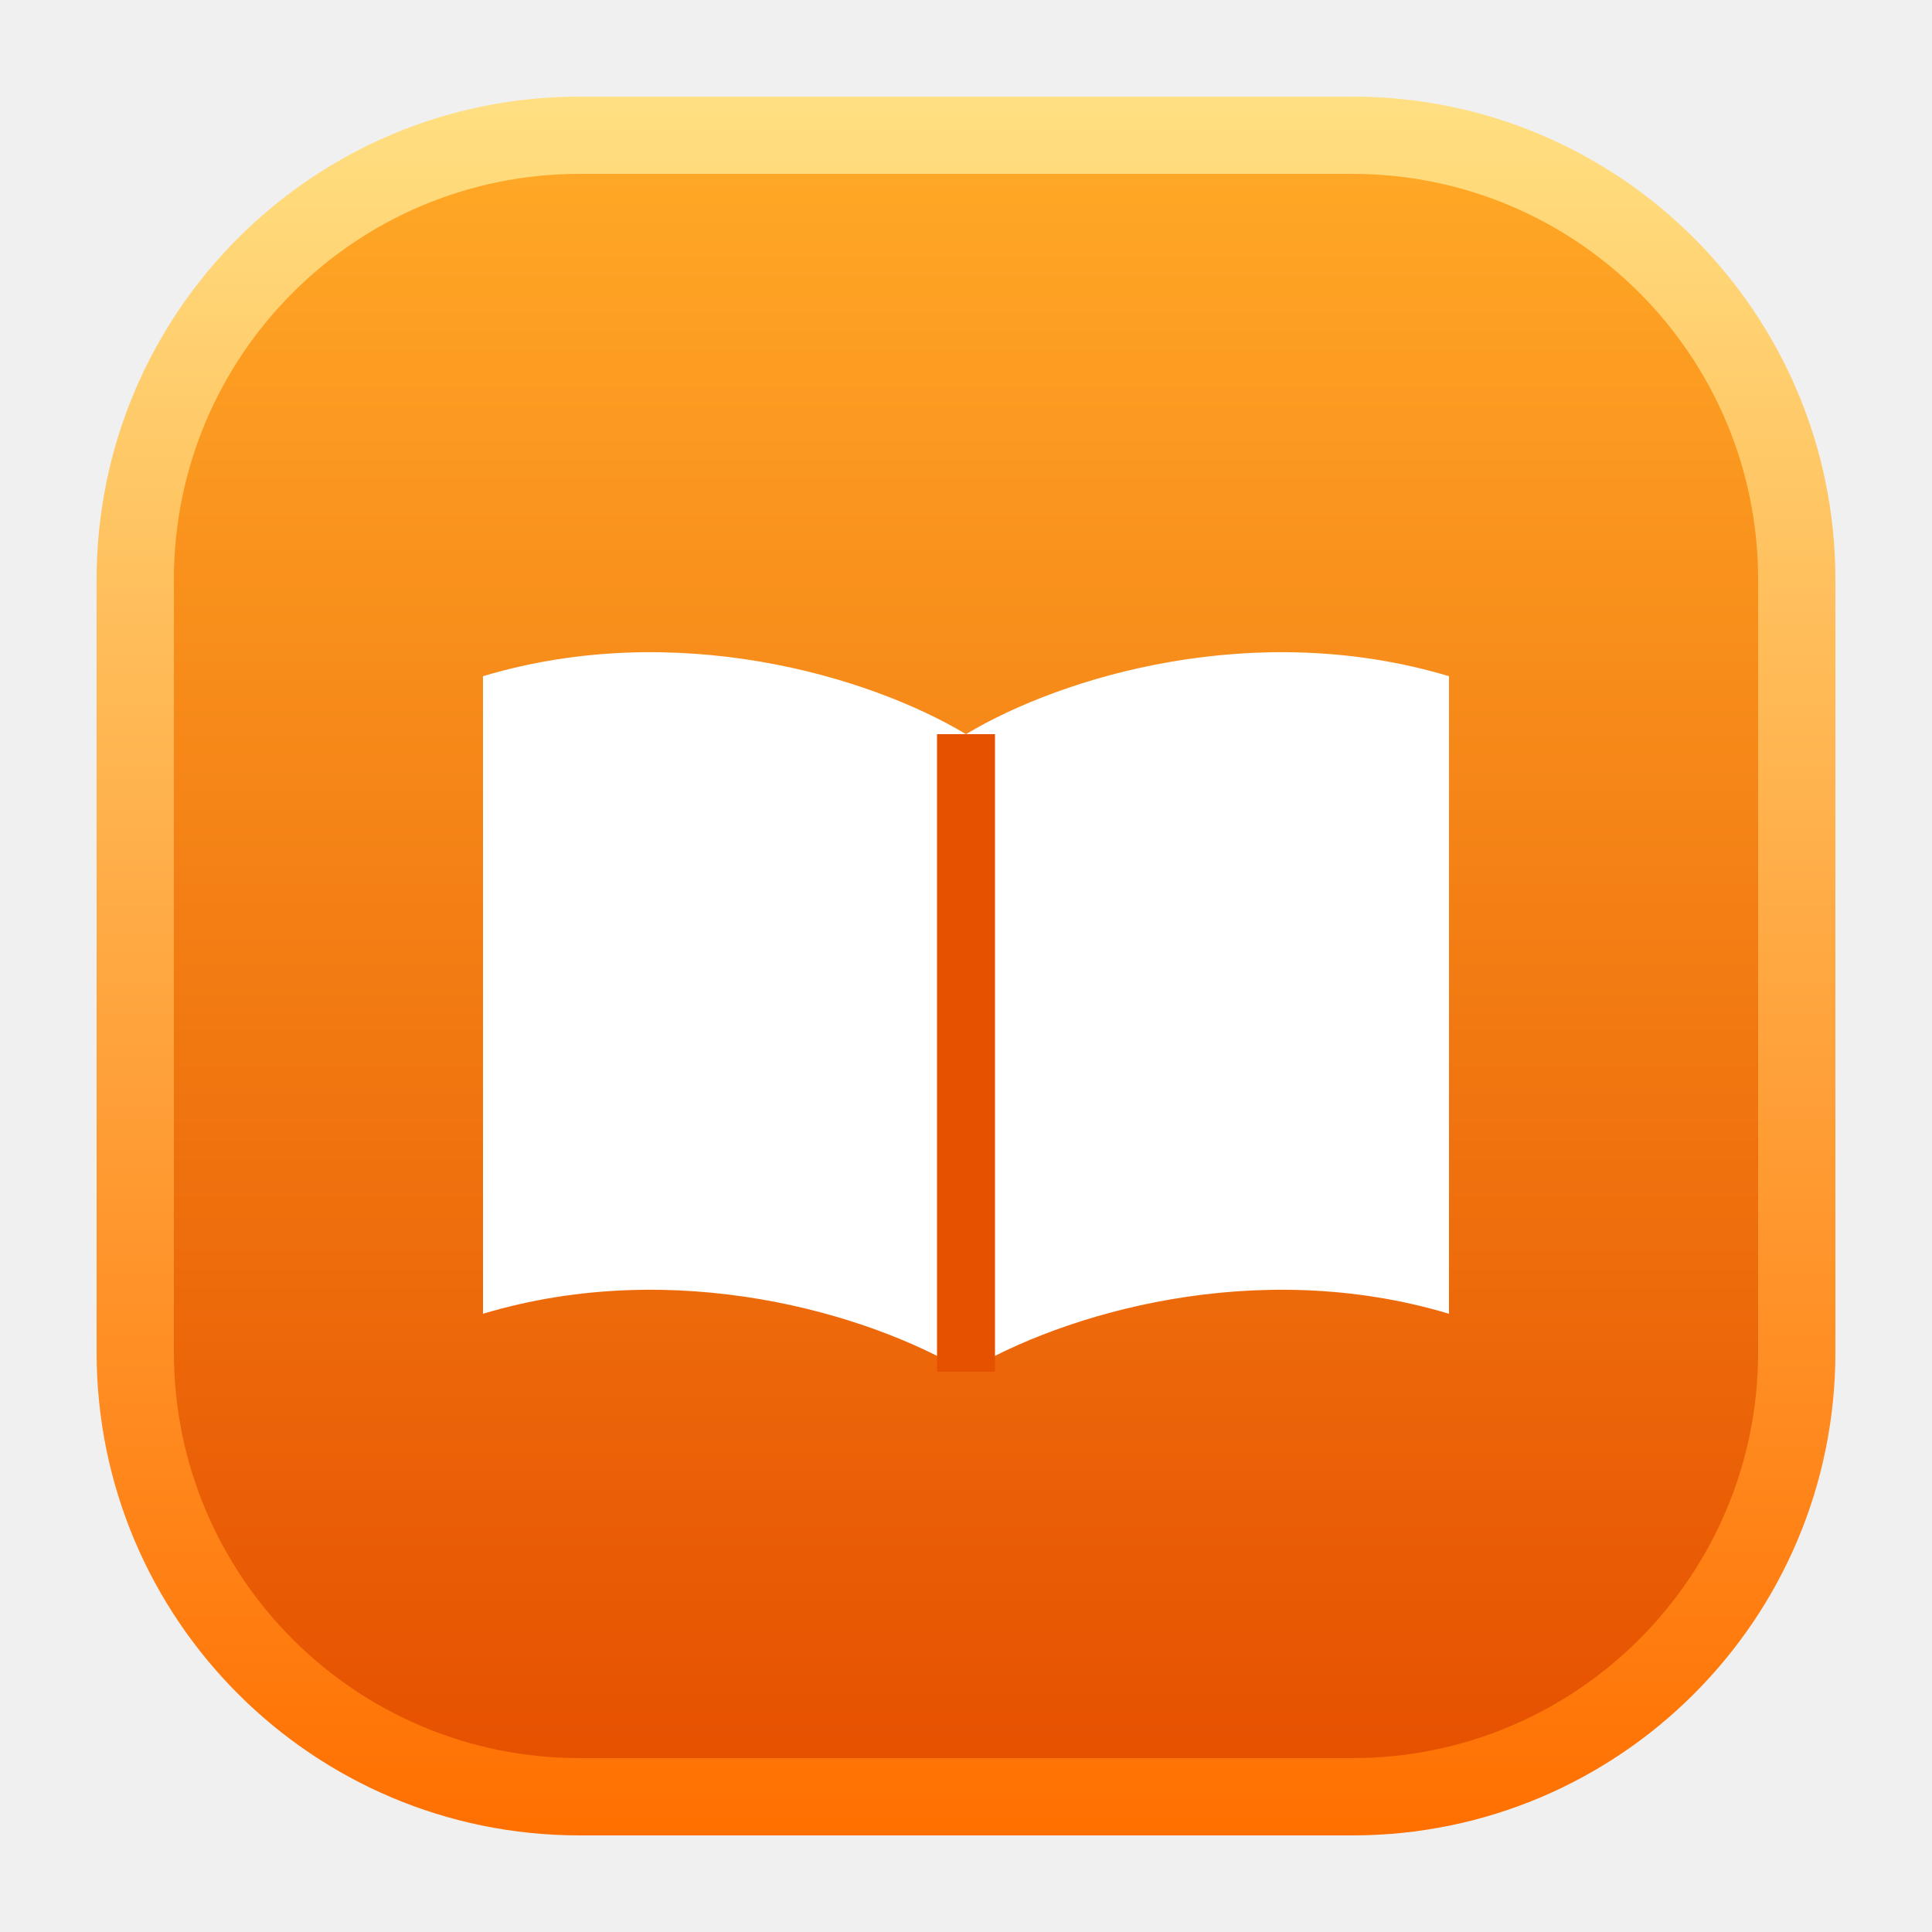
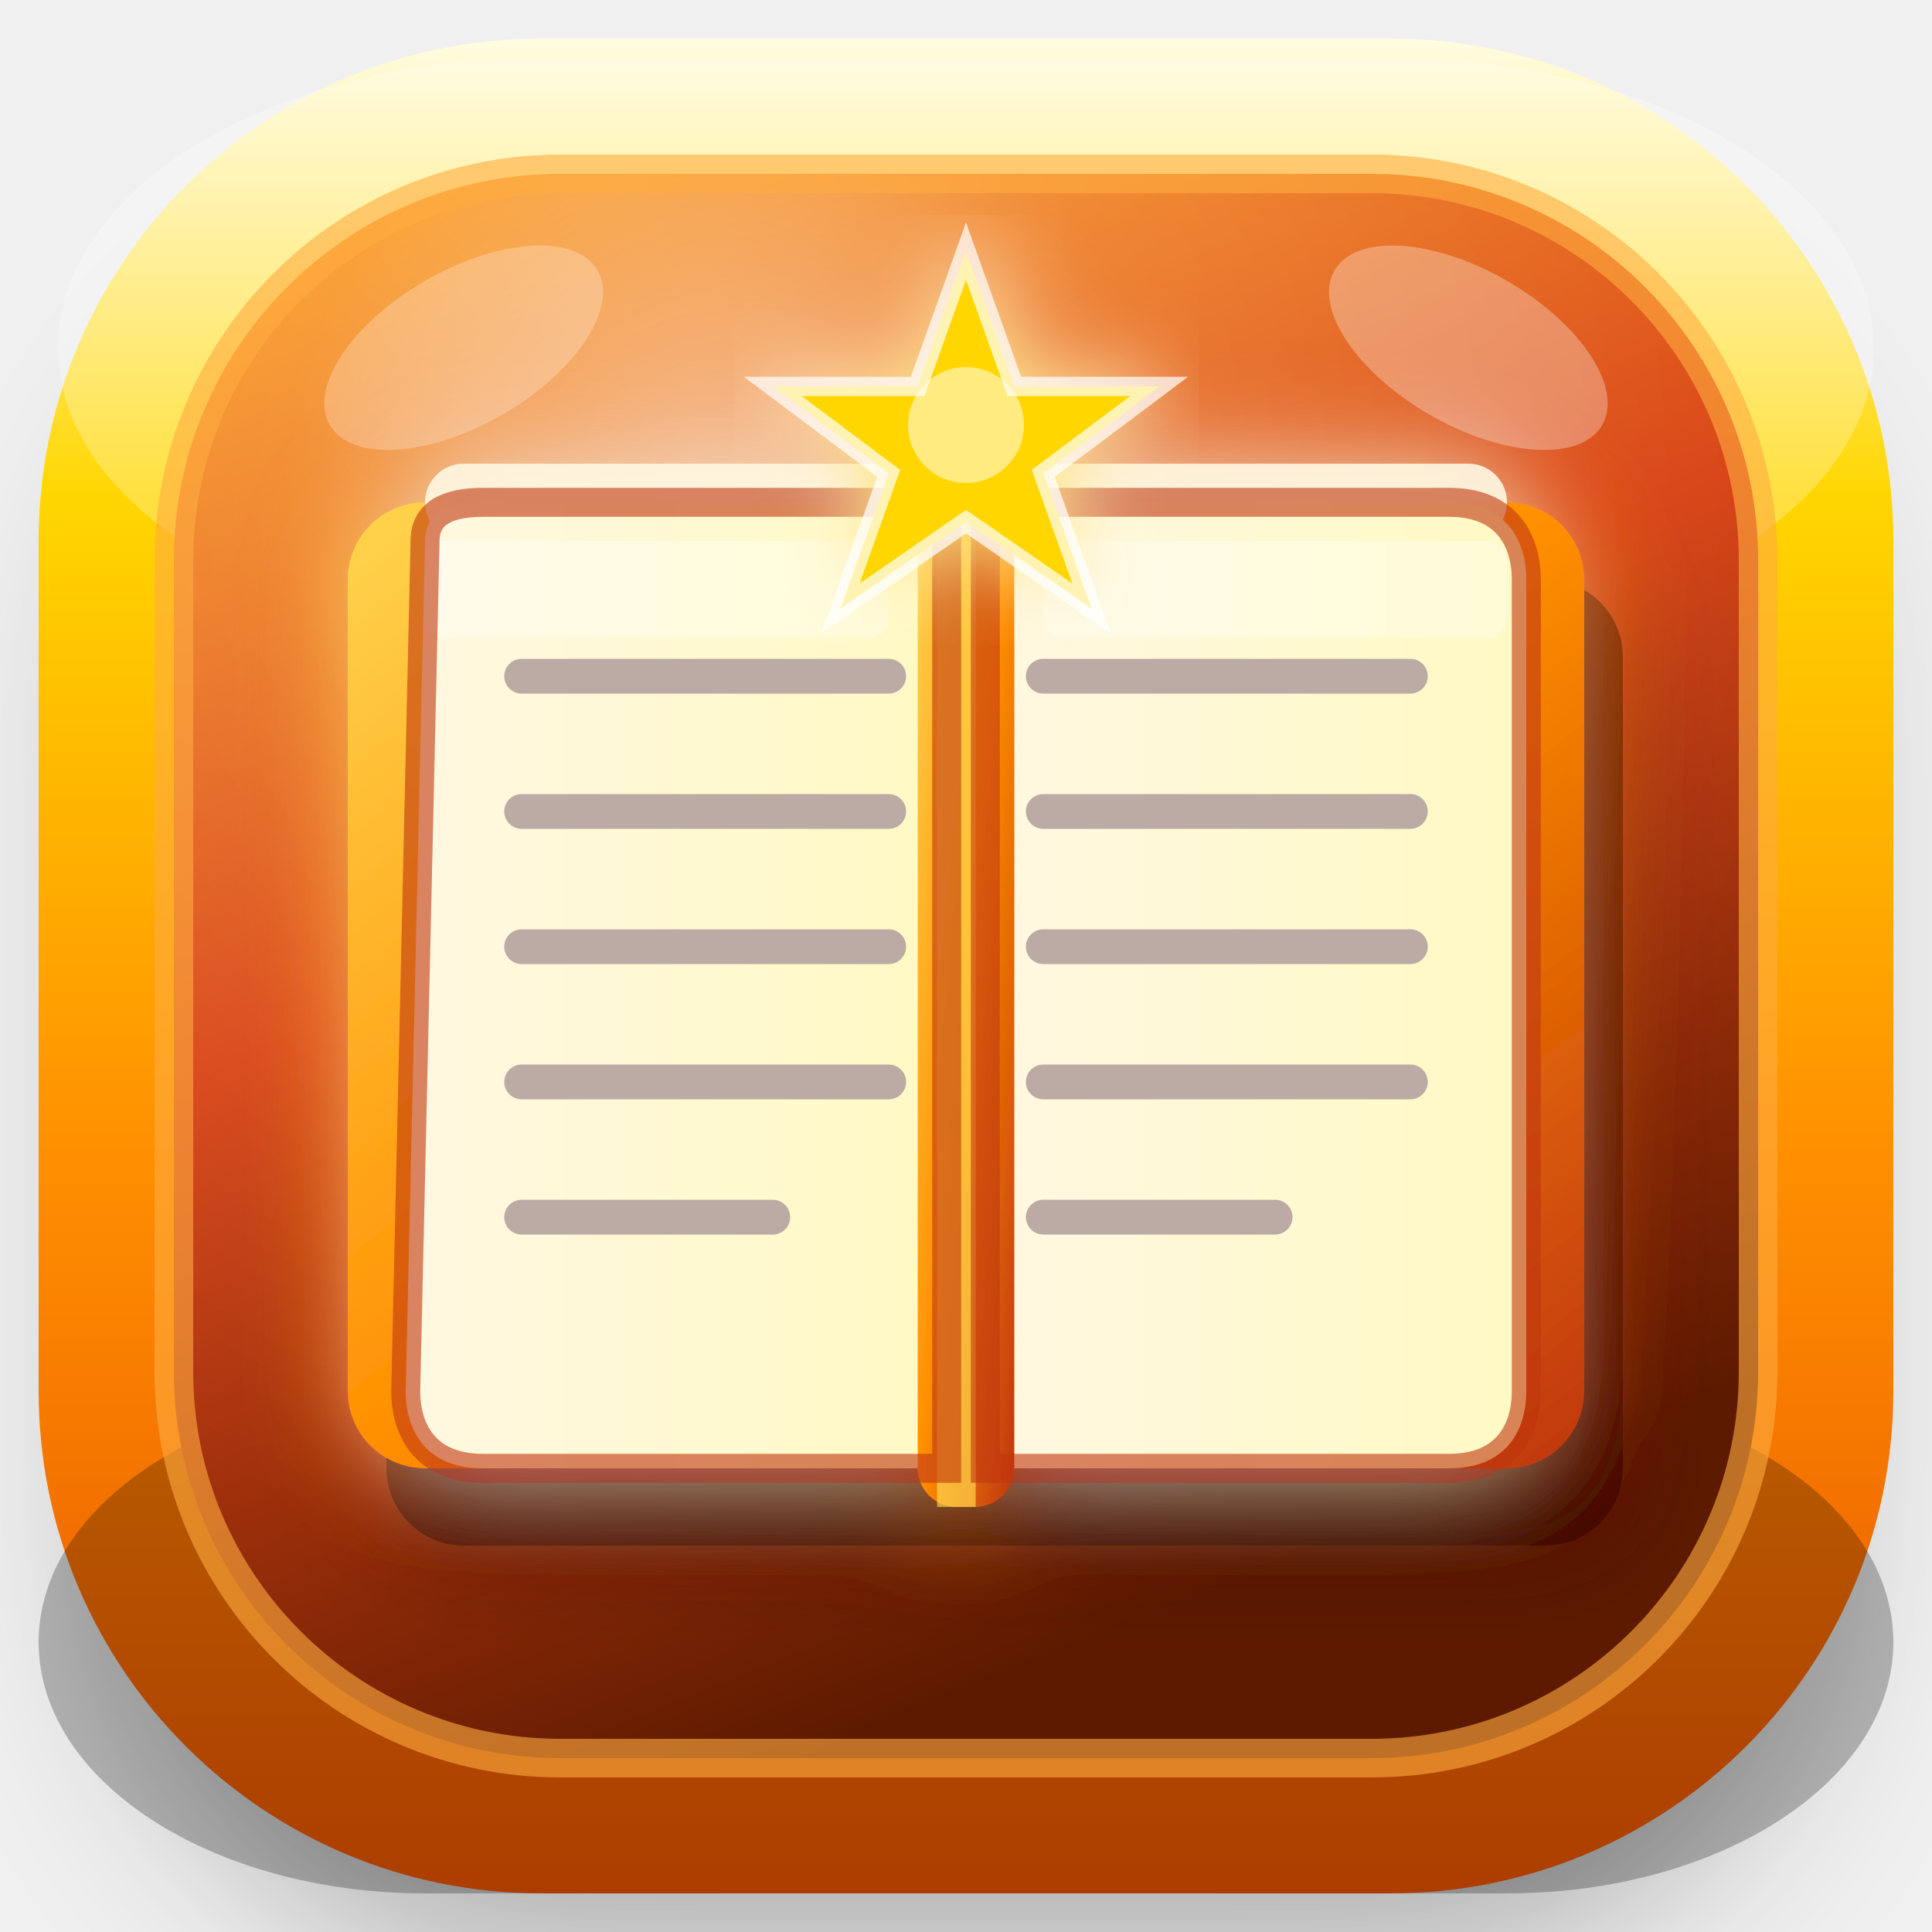
<svg xmlns="http://www.w3.org/2000/svg" viewBox="0 0 100 100">
  <defs>
-     <linearGradient id="gold" x1="0" y1="0" x2="0" y2="1">
-       <stop stop-color="#FFE082" />
-       <stop offset="1" stop-color="#FF6F00" />
-     </linearGradient>
-     <linearGradient id="orange" x1="0" y1="0" x2="0" y2="1">
-       <stop stop-color="#FFA726" />
+     <linearGradient id="qg-frame" x1="0" y1="0" x2="0" y2="1">
+       <stop offset="0" stop-color="#FFFDE7" />
+       <stop offset="0.25" stop-color="#FFD600" />
+       <stop offset="0.6" stop-color="#FF8F00" />
      <stop offset="1" stop-color="#E65100" />
    </linearGradient>
+     <linearGradient id="qg-bg" x1="0" y1="0" x2="0.4" y2="1">
+       <stop offset="0" stop-color="#FFA726" />
+       <stop offset="0.5" stop-color="#D84315" />
+       <stop offset="1" stop-color="#5D1A00" />
+     </linearGradient>
+     <radialGradient id="qg-lens" cx="0.35" cy="0.2" r="0.7">
+       <stop offset="0" stop-color="#fff" stop-opacity="0.5" />
+       <stop offset="0.4" stop-color="#fff" stop-opacity="0.1" />
+       <stop offset="1" stop-color="#fff" stop-opacity="0" />
+     </radialGradient>
+     <linearGradient id="qg-cover" x1="0" y1="0" x2="1" y2="1">
+       <stop offset="0" stop-color="#FFD54F" />
+       <stop offset="0.5" stop-color="#FF8F00" />
+       <stop offset="1" stop-color="#BF360C" />
+     </linearGradient>
+     <linearGradient id="qg-pages" x1="0" y1="0" x2="1" y2="0">
+       <stop offset="0" stop-color="#FFF8E1" />
+       <stop offset="1" stop-color="#FFF9C4" />
+     </linearGradient>
+     <filter id="qg-drop">
+       <feDropShadow dx="0" dy="5" stdDeviation="5" flood-color="#000" flood-opacity="0.6" />
+     </filter>
+     <filter id="qg-glow">
+       <feGaussianBlur stdDeviation="2.5" result="b" />
+       <feMerge>
+         <feMergeNode in="b" />
+         <feMergeNode in="SourceGraphic" />
+       </feMerge>
+     </filter>
+     <filter id="qg-star-glow">
+       <feGaussianBlur stdDeviation="2" result="b" />
+       <feMerge>
+         <feMergeNode in="b" />
+         <feMergeNode in="SourceGraphic" />
+       </feMerge>
+     </filter>
  </defs>
-   <rect x="5" y="5" width="90" height="90" rx="25" fill="url(#gold)" />
-   <rect x="9" y="9" width="82" height="82" rx="21" fill="url(#orange)" />
-   <path d="M25 35c10-3 20 0 25 3 5-3 15-6 25-3v33c-10-3-20 0-25 3-5-3-15-6-25-3Z" fill="#fff" />
-   <path d="M50 38v33" stroke="#E65100" stroke-width="3" />
+   <rect x="6" y="9" width="88" height="88" rx="23" fill="#000" opacity="0.45" filter="url(#qg-drop)" />
+   <rect x="2" y="2" width="96" height="96" rx="26" fill="url(#qg-frame)" />
+   <rect x="3" y="3" width="94" height="30" rx="25" fill="#fff" opacity="0.25" />
+   <rect x="2" y="72" width="96" height="26" rx="20" fill="#000" opacity="0.25" />
+   <rect x="9" y="9" width="82" height="82" rx="20" fill="url(#qg-bg)" />
+   <rect x="9" y="9" width="82" height="82" rx="20" fill="url(#qg-lens)" />
+   <rect x="9" y="9" width="82" height="82" rx="20" fill="none" stroke="#FFAB40" stroke-width="2" opacity="0.6" />
+   <g filter="url(#qg-glow)">
+     <rect x="18" y="26" width="64" height="50" rx="4" fill="#2D0000" opacity="0.5" transform="translate(2,4)" />
+     <rect x="18" y="26" width="64" height="50" rx="4" fill="url(#qg-cover)" />
+     <rect x="22" y="24" width="56" height="4" rx="2" fill="#FFF8E1" opacity="0.9" />
+     <path d="M22 28 Q22 26 25 26 L49 26 L49 76 L25 76 C22 76 21 74 21 72 Z" fill="url(#qg-pages)" />
+     <line x1="27" y1="35" x2="46" y2="35" stroke="#BCAAA4" stroke-width="1.8" stroke-linecap="round" />
+     <line x1="27" y1="42" x2="46" y2="42" stroke="#BCAAA4" stroke-width="1.8" stroke-linecap="round" />
+     <line x1="27" y1="49" x2="46" y2="49" stroke="#BCAAA4" stroke-width="1.8" stroke-linecap="round" />
+     <line x1="27" y1="56" x2="46" y2="56" stroke="#BCAAA4" stroke-width="1.8" stroke-linecap="round" />
+     <line x1="27" y1="63" x2="40" y2="63" stroke="#BCAAA4" stroke-width="1.8" stroke-linecap="round" />
+     <rect x="22" y="28" width="24" height="5" rx="1" fill="#fff" opacity="0.3" />
+     <path d="M51 26 L75 26 C78 26 79 28 79 30 L79 72 C79 74 78 76 75 76 L51 76 Z" fill="url(#qg-pages)" />
+     <line x1="54" y1="35" x2="73" y2="35" stroke="#BCAAA4" stroke-width="1.8" stroke-linecap="round" />
+     <line x1="54" y1="42" x2="73" y2="42" stroke="#BCAAA4" stroke-width="1.8" stroke-linecap="round" />
+     <line x1="54" y1="49" x2="73" y2="49" stroke="#BCAAA4" stroke-width="1.8" stroke-linecap="round" />
+     <line x1="54" y1="56" x2="73" y2="56" stroke="#BCAAA4" stroke-width="1.8" stroke-linecap="round" />
+     <line x1="54" y1="63" x2="66" y2="63" stroke="#BCAAA4" stroke-width="1.8" stroke-linecap="round" />
+     <rect x="54" y="28" width="24" height="5" rx="1" fill="#fff" opacity="0.3" />
+     <rect x="47.5" y="24" width="5" height="54" rx="2" fill="url(#qg-cover)" />
+     <rect x="48.5" y="24" width="2" height="54" fill="#FFD54F" opacity="0.7" />
+     <path d="M22 28 Q22 26 25 26 L49 26 L49 76 L25 76 C22 76 21 74 21 72 Z" fill="none" stroke="#BF360C" stroke-width="1.5" opacity="0.6" />
+     <path d="M51 26 L75 26 C78 26 79 28 79 30 L79 72 C79 74 78 76 75 76 L51 76 Z" fill="none" stroke="#BF360C" stroke-width="1.5" opacity="0.6" />
+   </g>
+   <g filter="url(#qg-star-glow)">
+     <path d="M50 13 L52.5 20 L60 20 L54 24.5 L56.5 31.5 L50 27 L43.5 31.5 L46 24.5 L40 20 L47.5 20Z" fill="#FFD600" />
+     <path d="M50 13 L52.5 20 L60 20 L54 24.5 L56.5 31.5 L50 27 L43.5 31.5 L46 24.5 L40 20 L47.5 20Z" fill="none" stroke="white" stroke-width="1" opacity="0.7" />
+     <circle cx="50" cy="22" r="3" fill="#fff" opacity="0.5" />
+   </g>
+   <ellipse cx="76" cy="18" rx="8" ry="4" fill="#fff" opacity="0.3" transform="rotate(30 76 18)" />
+   <ellipse cx="24" cy="18" rx="8" ry="4" fill="#fff" opacity="0.25" transform="rotate(-30 24 18)" />
</svg>
